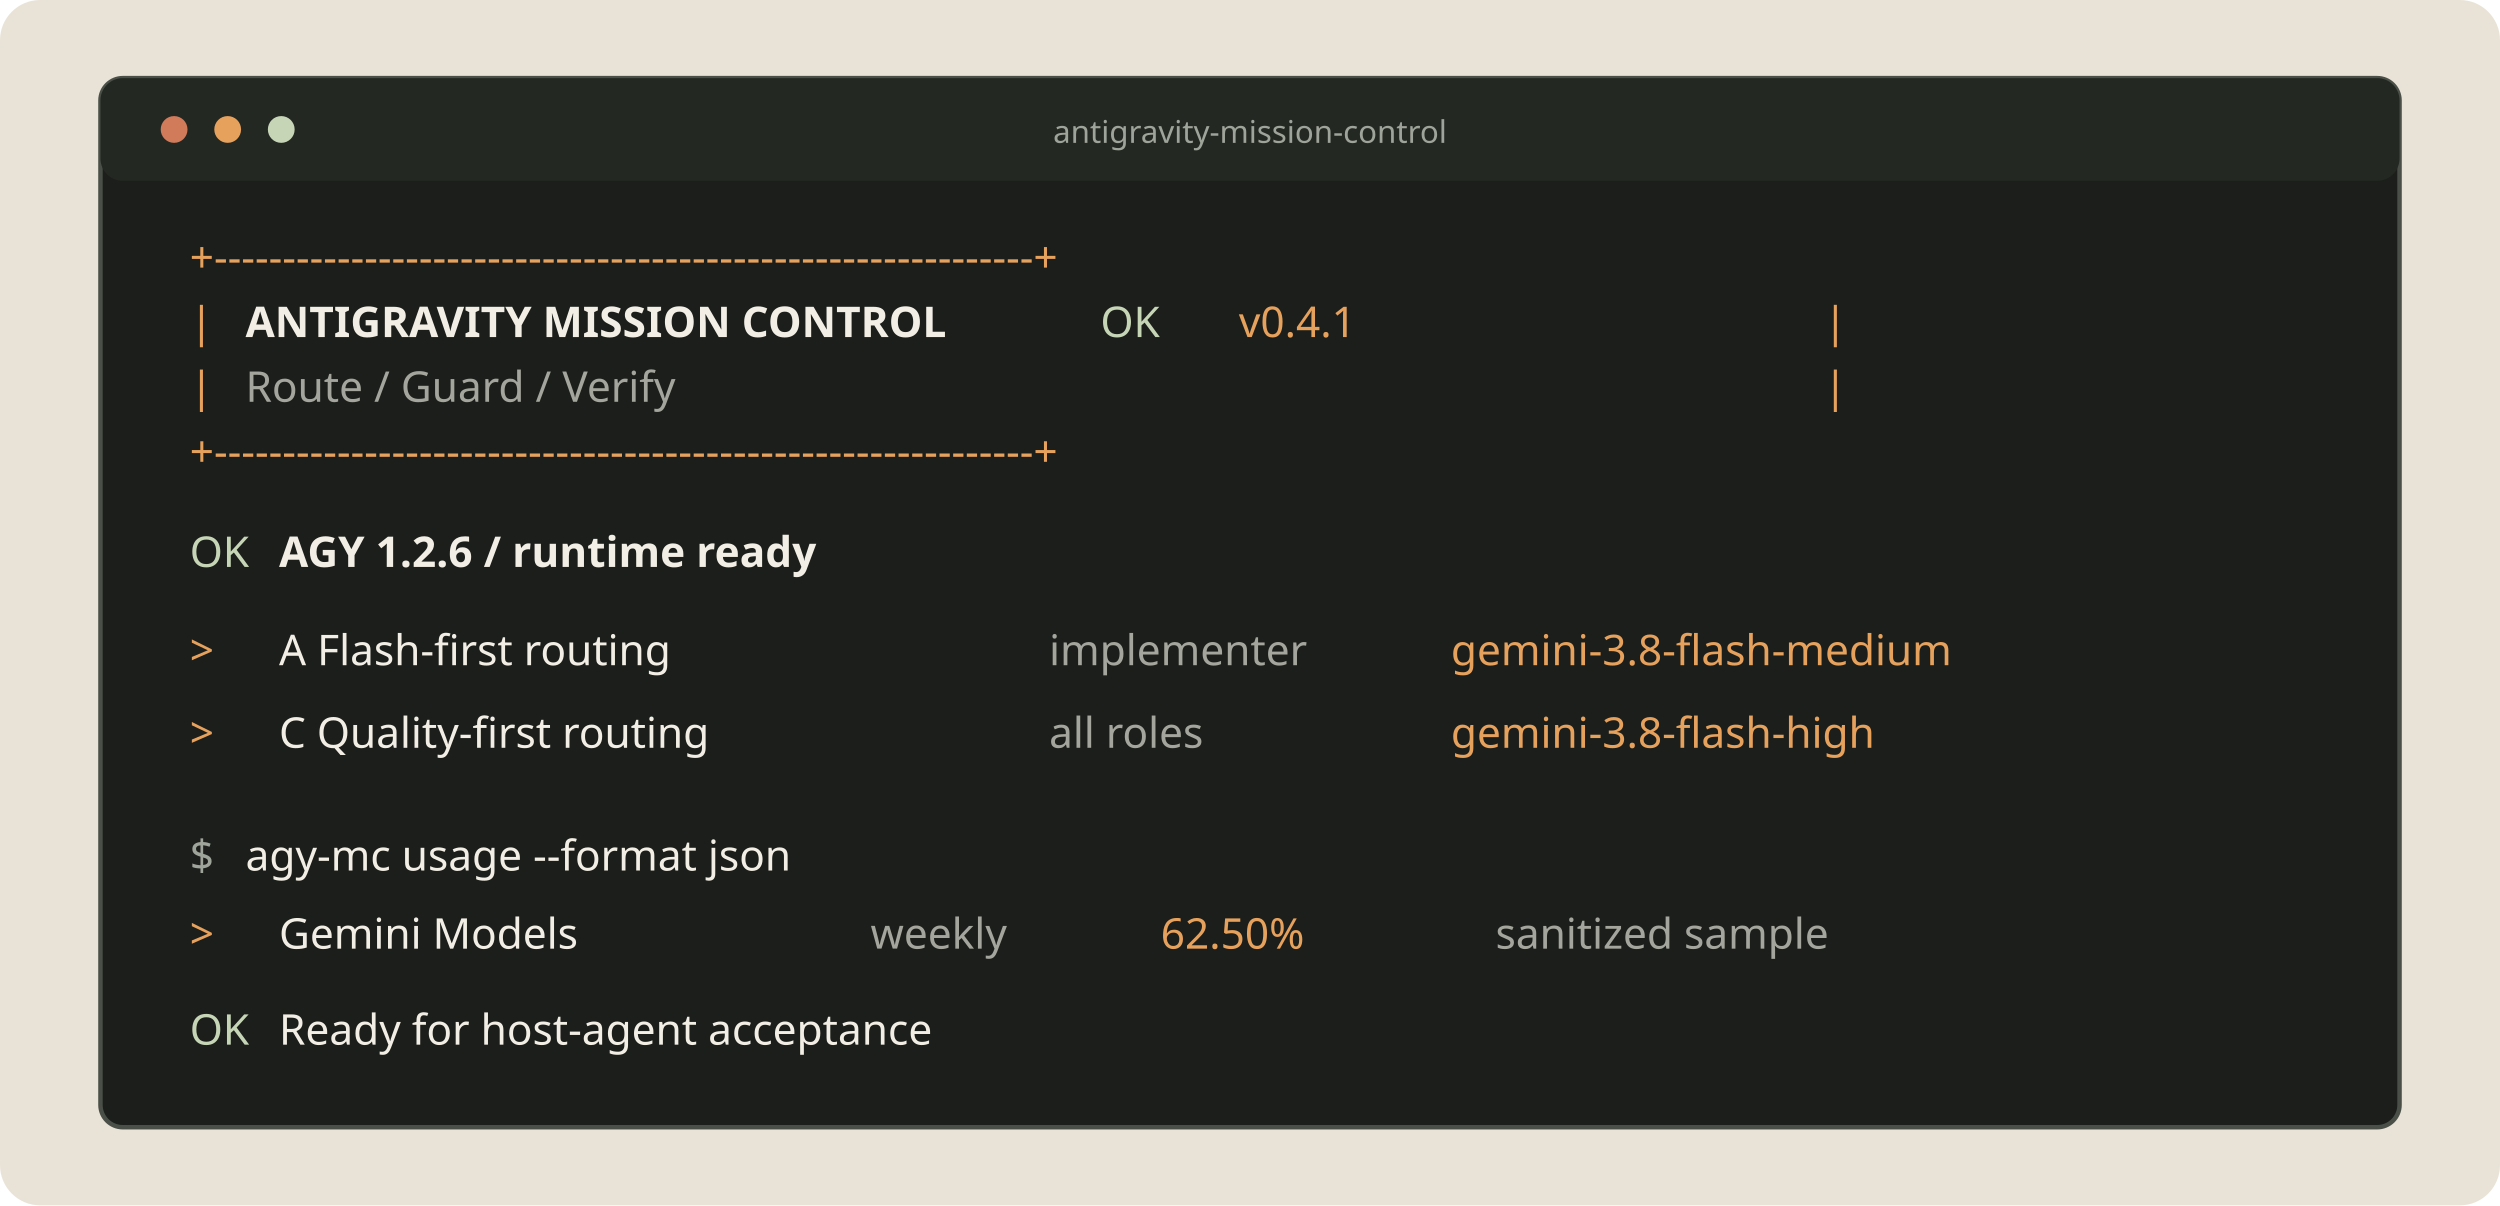
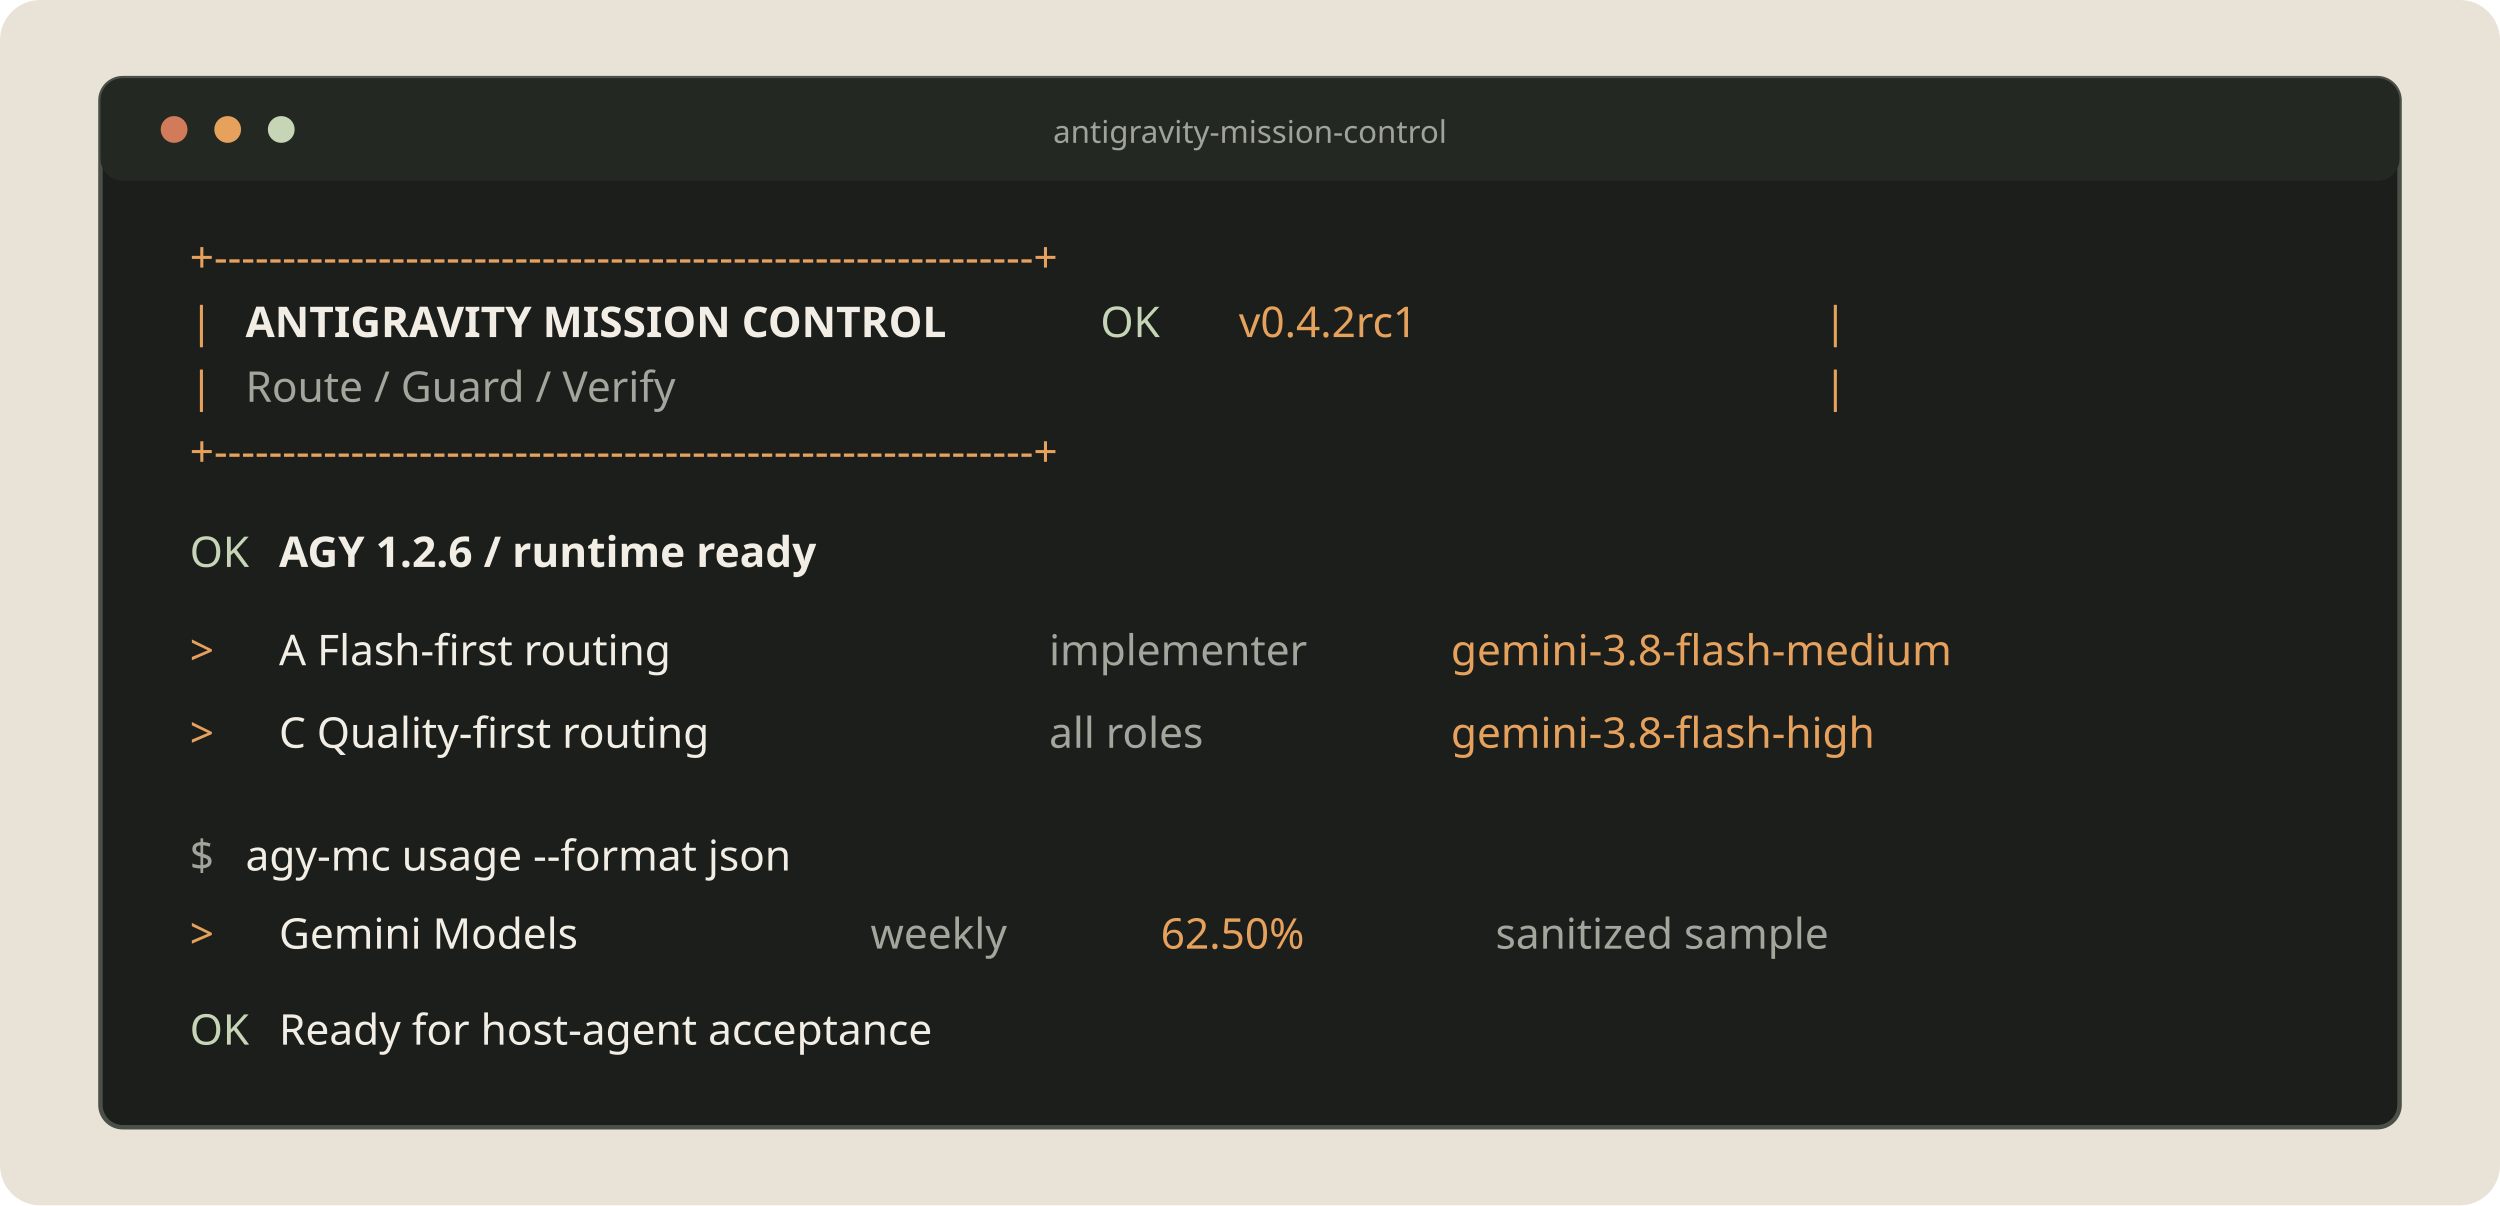
<svg xmlns="http://www.w3.org/2000/svg" width="1120" height="540" viewBox="0 0 1120 540" role="img" aria-labelledby="title desc">
  <rect width="1120" height="540" rx="18" fill="#e9e3d7" />
  <rect x="45" y="35" width="1030" height="470" rx="10" fill="#1b1e1a" stroke="#4a5048" stroke-width="2" />
  <rect x="45" y="35" width="1030" height="46" rx="10" fill="#242822" />
  <circle cx="78" cy="58" r="6" fill="#d17b5b" />
  <circle cx="102" cy="58" r="6" fill="#e6a15d" />
  <circle cx="126" cy="58" r="6" fill="#c7d5b7" />
  <text x="560" y="64" text-anchor="middle" fill="#9fa49a" font-family="ui-monospace, SFMono-Regular, Menlo" font-size="14">antigravity-mission-control</text>
  <g font-family="ui-monospace, SFMono-Regular, Menlo" font-size="19">
    <text x="85" y="122" fill="#e6a15d">+------------------------------------------------------------+</text>
    <text x="85" y="151" fill="#e6a15d">|</text>
    <text x="110" y="151" fill="#f2eee5" font-weight="700">ANTIGRAVITY MISSION CONTROL</text>
    <text x="493" y="151" fill="#c7d5b7">OK</text>
-     <text x="555" y="151" fill="#e6a15d">v0.4.1</text>
+     <text x="555" y="151" fill="#e6a15d">v0.4.2rc1</text>
    <text x="817" y="151" fill="#e6a15d">|</text>
    <text x="85" y="180" fill="#e6a15d">|</text>
    <text x="110" y="180" fill="#a4a59c">Route / Guard / Verify</text>
    <text x="817" y="180" fill="#e6a15d">|</text>
    <text x="85" y="209" fill="#e6a15d">+------------------------------------------------------------+</text>
    <text x="85" y="254" fill="#c7d5b7">OK</text>
    <text x="125" y="254" fill="#f2eee5" font-weight="700">AGY 1.2.6 / runtime ready</text>
    <text x="85" y="298" fill="#e6a15d">&gt;</text>
    <text x="125" y="298" fill="#f2eee5">A  Flash-first routing</text>
    <text x="470" y="298" fill="#a4a59c">implementer</text>
    <text x="650" y="298" fill="#e6a15d">gemini-3.8-flash-medium</text>
    <text x="85" y="335" fill="#e6a15d">&gt;</text>
    <text x="125" y="335" fill="#f2eee5">C  Quality-first routing</text>
    <text x="470" y="335" fill="#a4a59c">all roles</text>
    <text x="650" y="335" fill="#e6a15d">gemini-3.8-flash-high</text>
    <text x="85" y="390" fill="#9fa49a">$</text>
    <text x="110" y="390" fill="#f2eee5">agy-mc usage --format json</text>
    <text x="85" y="425" fill="#e6a15d">&gt;</text>
    <text x="125" y="425" fill="#f2eee5">Gemini Models</text>
    <text x="390" y="425" fill="#a4a59c">weekly</text>
    <text x="520" y="425" fill="#e6a15d">62.50%</text>
    <text x="670" y="425" fill="#a4a59c">sanitized sample</text>
    <text x="85" y="468" fill="#c7d5b7">OK</text>
    <text x="125" y="468" fill="#f2eee5">Ready for host-agent acceptance</text>
  </g>
</svg>
